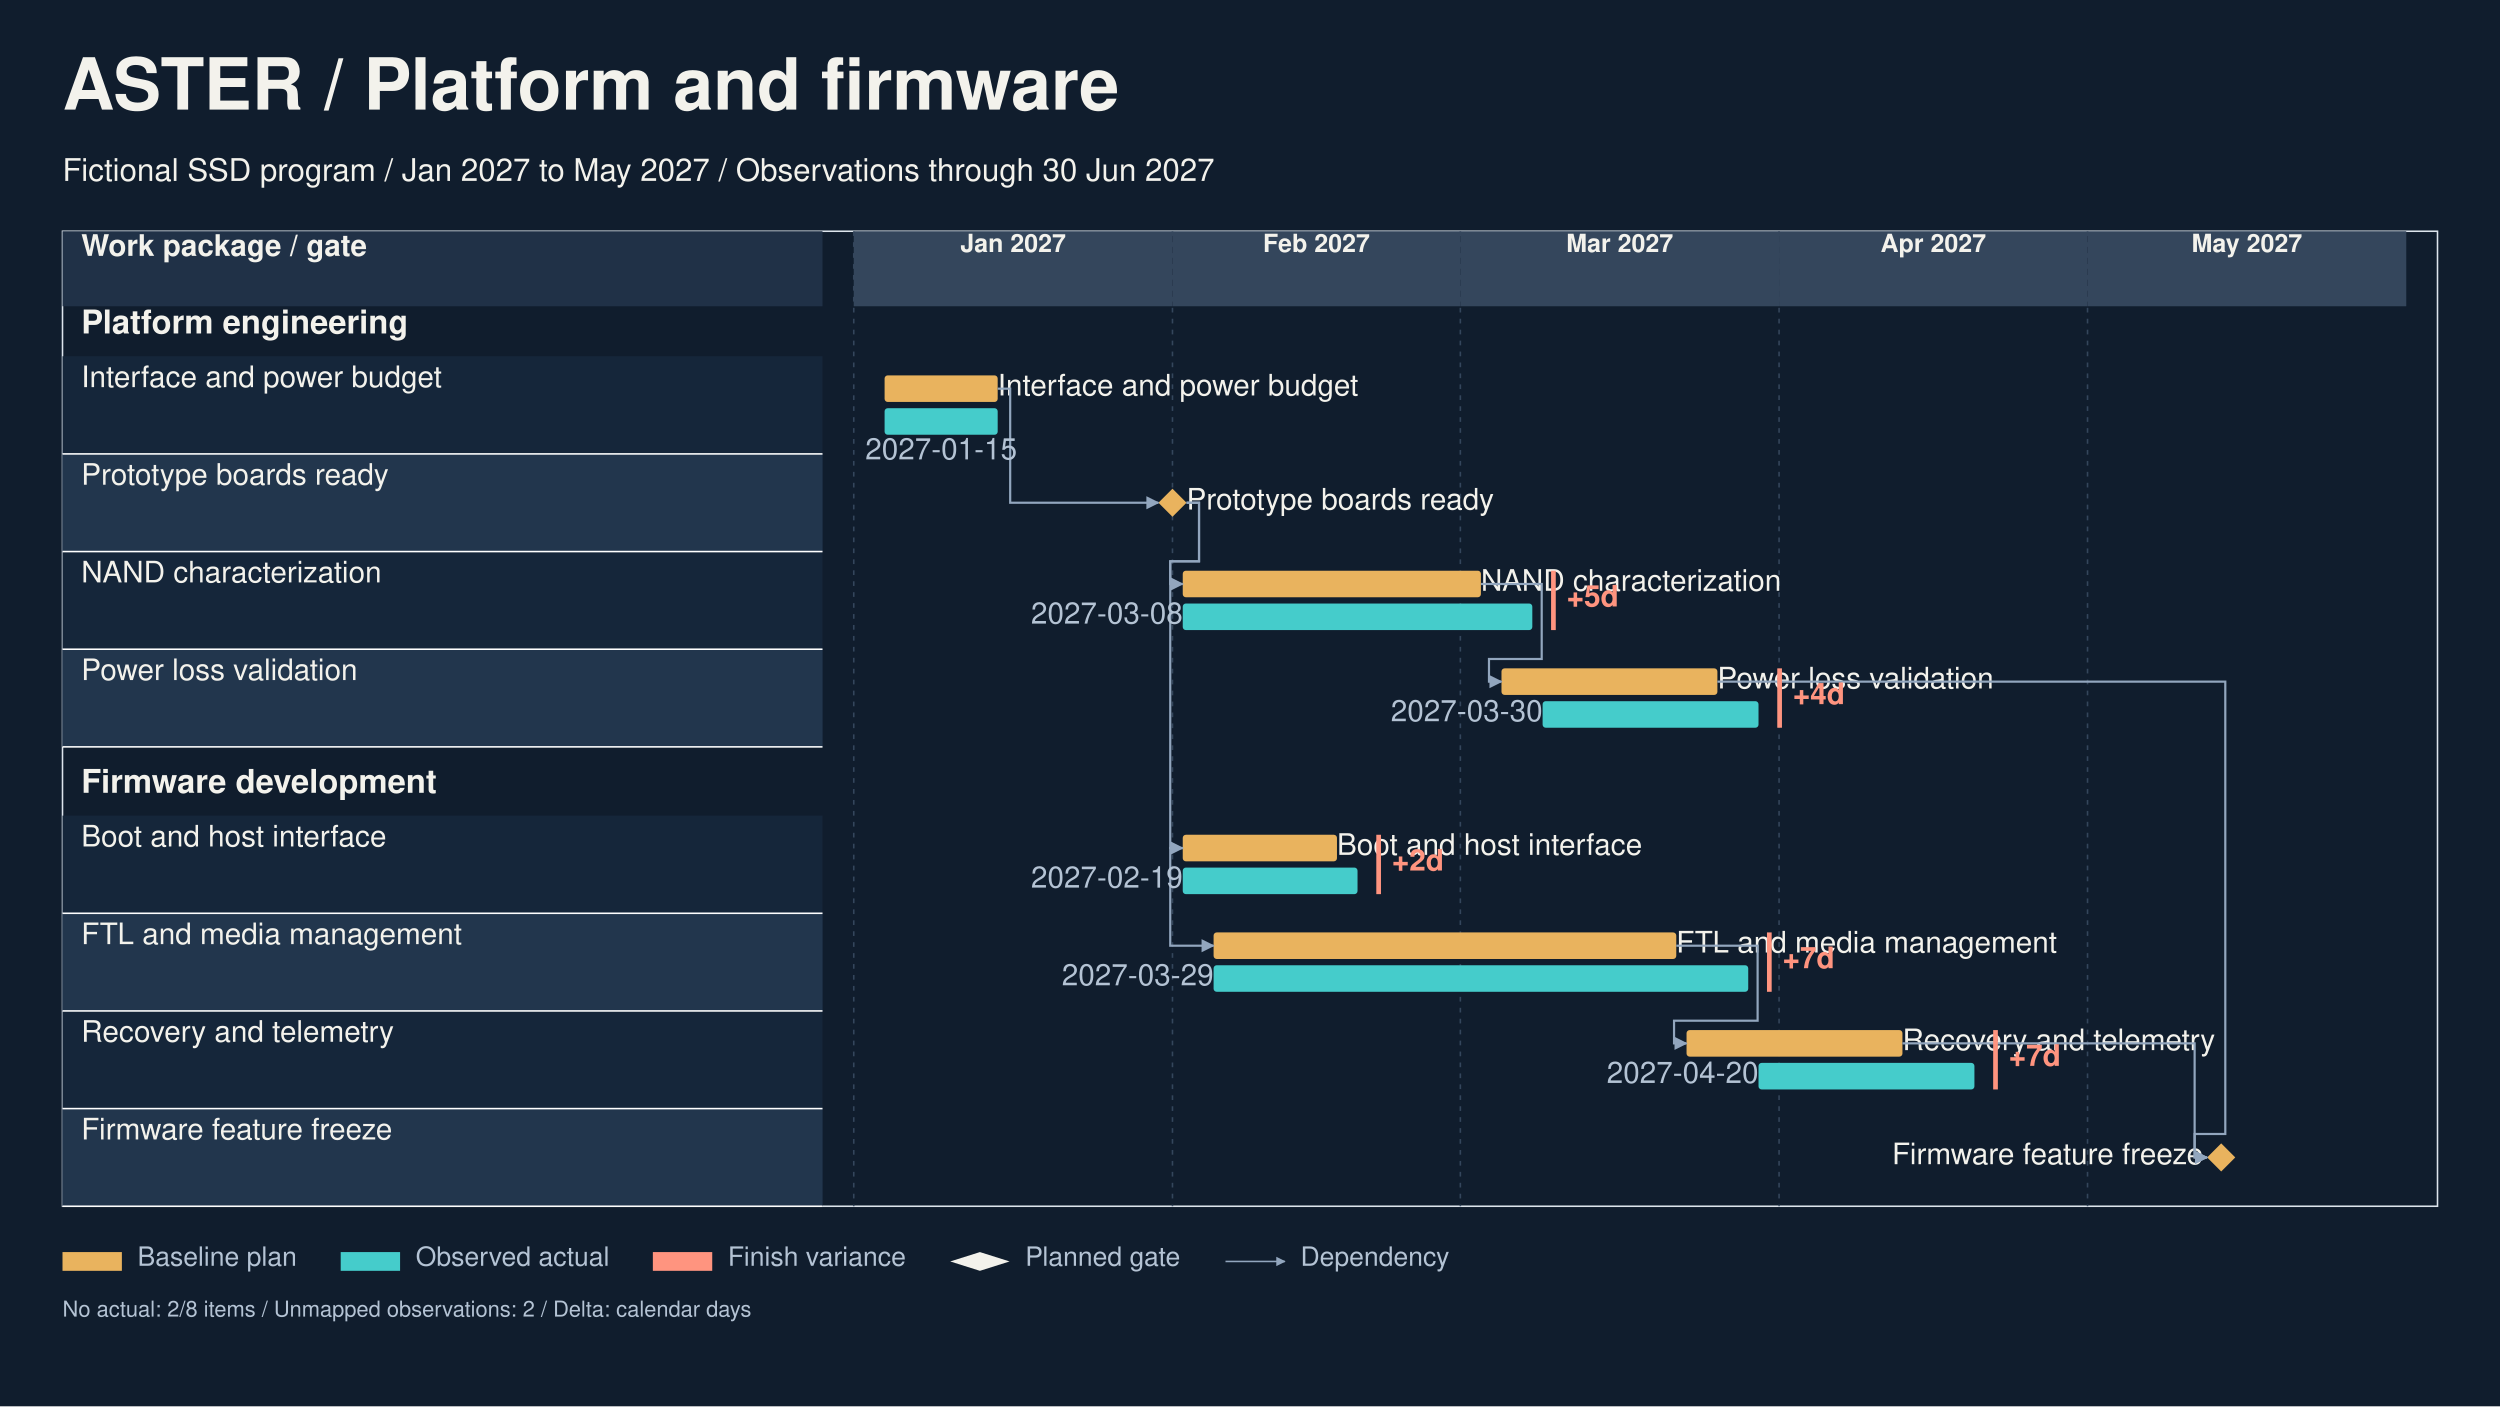
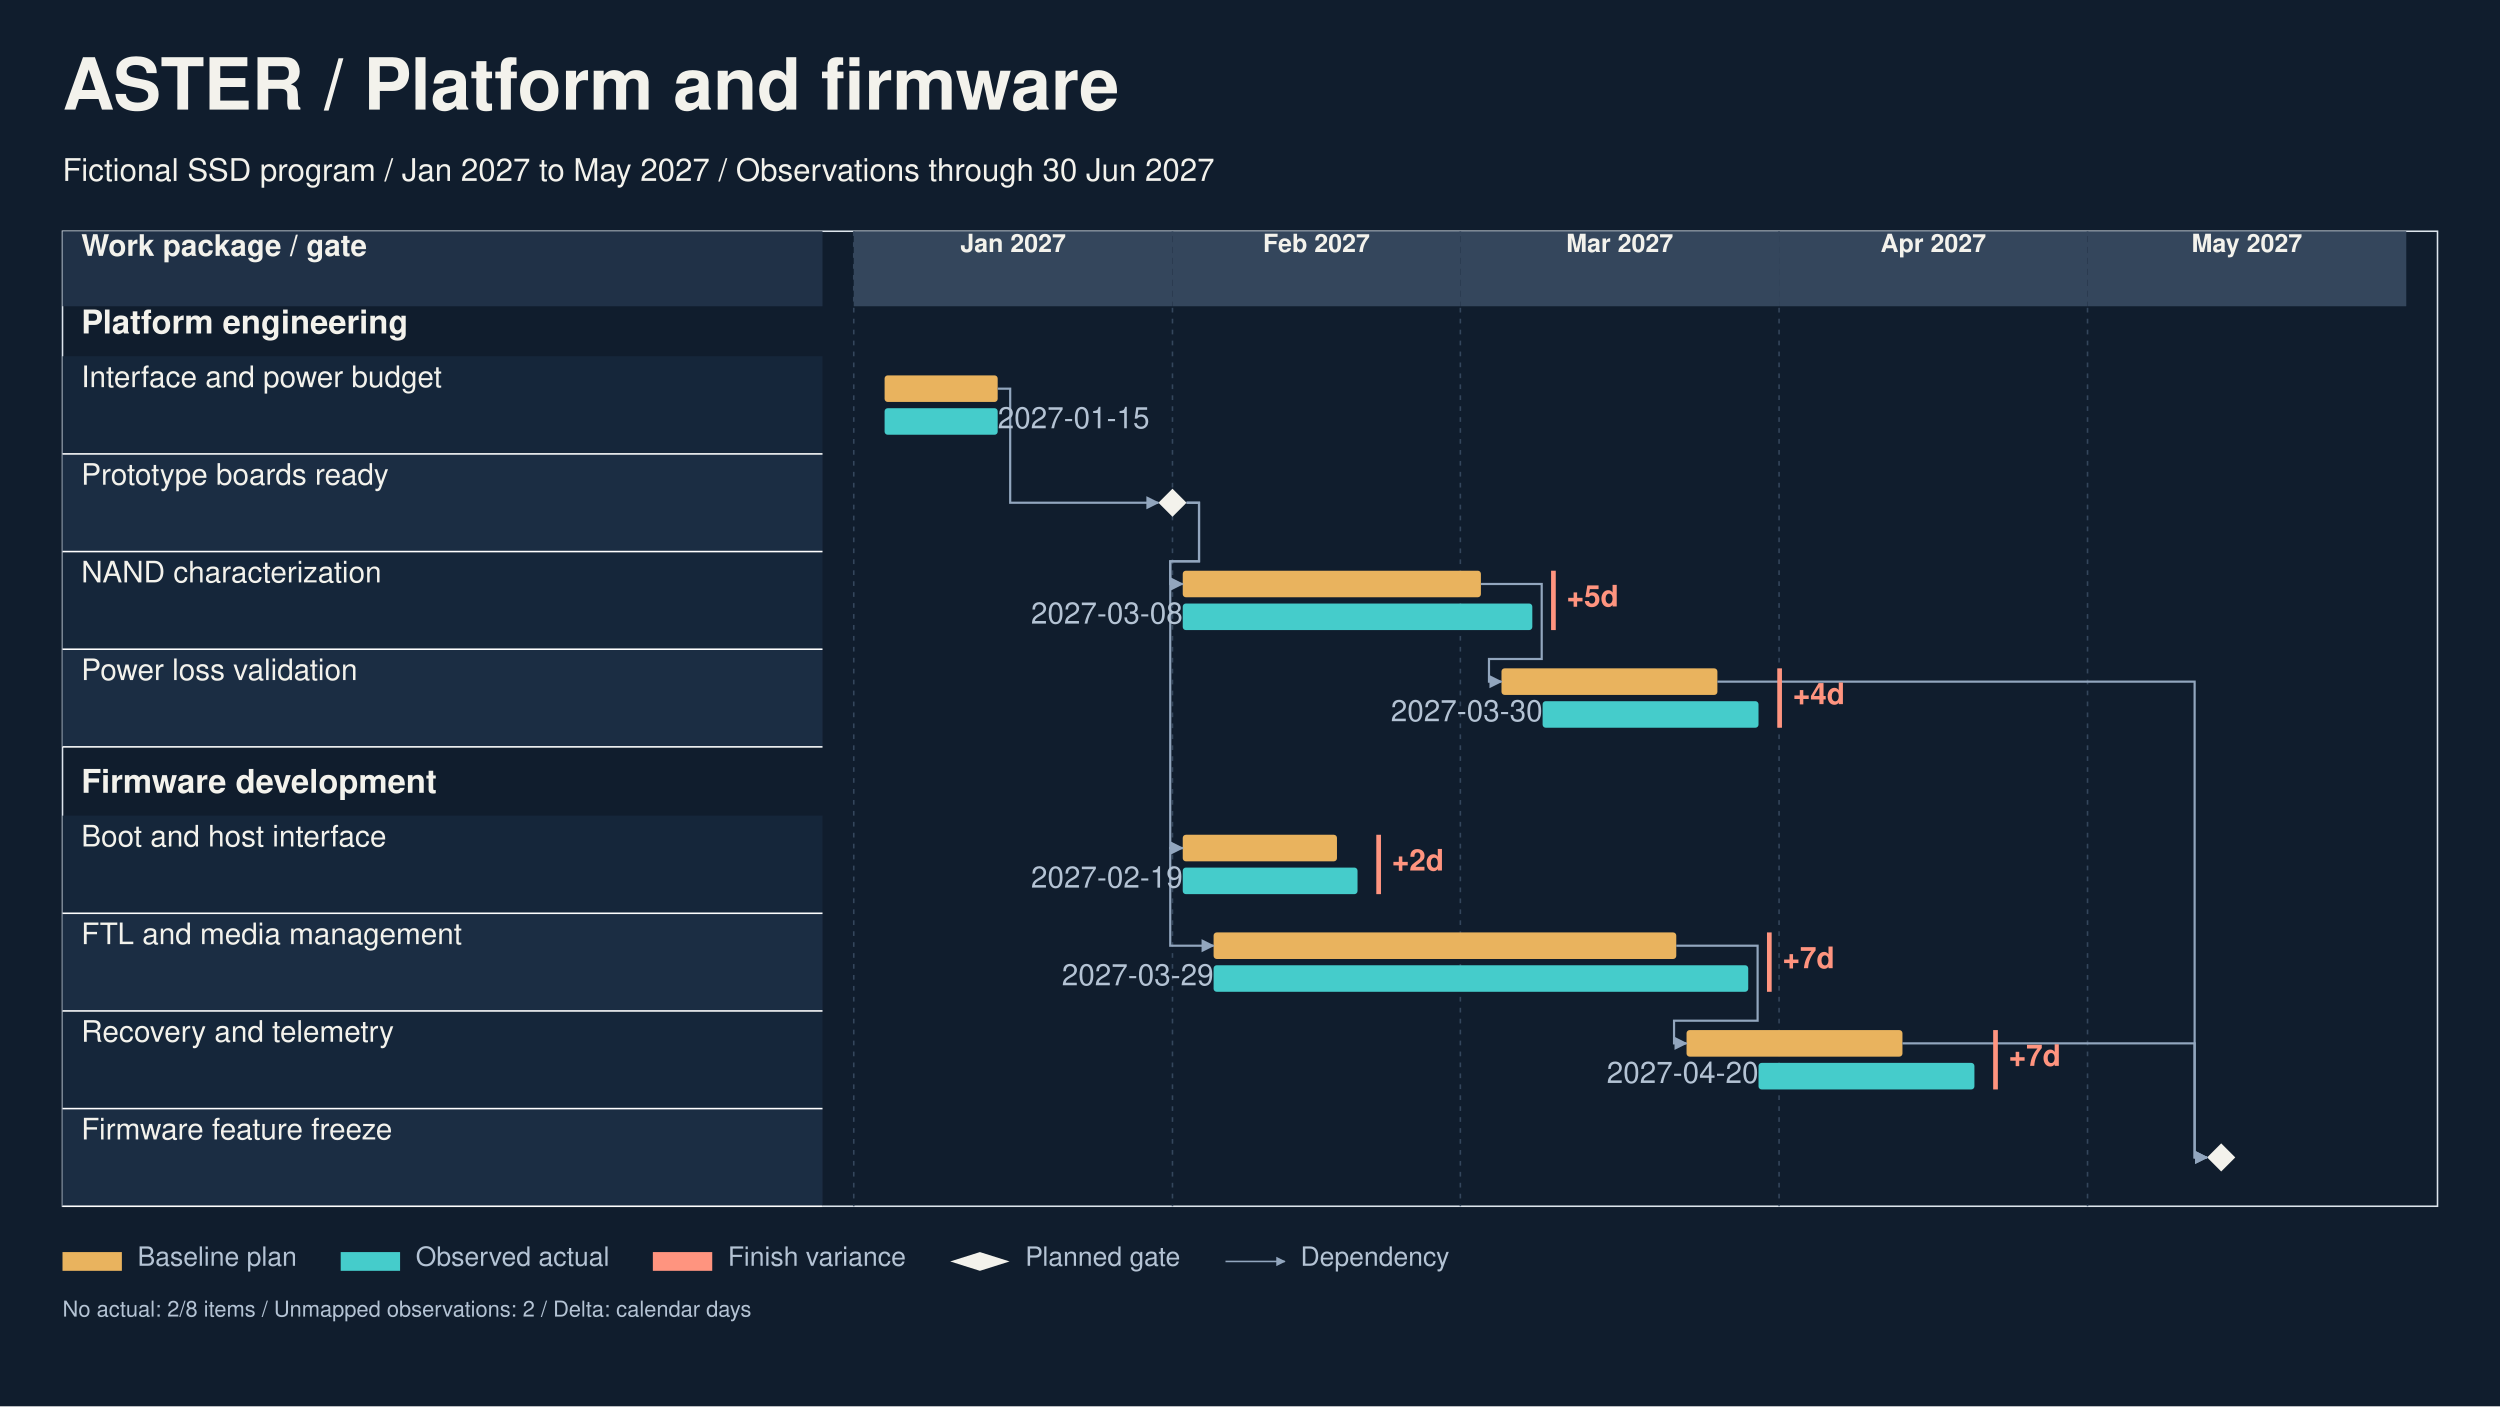
<svg xmlns="http://www.w3.org/2000/svg" width="1600" height="900" viewBox="0 0 1600 900" role="img" aria-labelledby="title desc">
  <defs>
    <marker id="dependency-arrow" markerWidth="6" markerHeight="6" refX="5.5" refY="3.0" orient="auto">
      <path d="M0 0L6 3.0L0 6Z" fill="#92A6BE" />
    </marker>
  </defs>
  <rect width="1600" height="900" fill="#101D2D" />
  <rect data-scene-id="table-timeline:table-frame:table::primitive" data-purpose="table-frame" data-source-ref="table" x="40" y="148" width="1520" height="624" fill="none" stroke="#DDE4EC" stroke-width="1" />
  <rect data-scene-id="table-timeline:table-header-band:table-header::primitive" data-purpose="table-header" data-source-ref="table-header" x="40" y="148" width="486.4" height="48" fill="#203147" stroke="none" />
  <rect data-scene-id="table-timeline:group-surface:platform::primitive" data-purpose="group-surface" data-source-ref="platform" x="40" y="228" width="486.4" height="250" fill="#15263A" stroke="none" opacity="1" />
  <rect data-scene-id="table-timeline:group-surface:firmware::primitive" data-purpose="group-surface" data-source-ref="firmware" x="40" y="522" width="486.4" height="250" fill="#15263A" stroke="none" opacity="1" />
-   <rect data-scene-id="table-timeline:row-shade:board::primitive" data-purpose="row-shade" data-source-ref="board" x="40" y="290.5" width="486.4" height="62.5" fill="#22364D" stroke="none" />
-   <rect data-scene-id="table-timeline:row-shade:power::primitive" data-purpose="row-shade" data-source-ref="power" x="40" y="415.5" width="486.4" height="62.5" fill="#22364D" stroke="none" />
-   <rect data-scene-id="table-timeline:row-shade:ftl::primitive" data-purpose="row-shade" data-source-ref="ftl" x="40" y="584.5" width="486.4" height="62.5" fill="#22364D" stroke="none" />
-   <rect data-scene-id="table-timeline:row-shade:fw-freeze::primitive" data-purpose="row-shade" data-source-ref="fw-freeze" x="40" y="709.5" width="486.4" height="62.5" fill="#22364D" stroke="none" />
+   <rect data-scene-id="table-timeline:row-shade:board::primitive" data-purpose="row-shade" data-source-ref="board" x="40" y="290.5" width="486.4" height="62.5" fill="#22364D" stroke="none" opacity="0.45" />
+   <rect data-scene-id="table-timeline:row-shade:power::primitive" data-purpose="row-shade" data-source-ref="power" x="40" y="415.5" width="486.4" height="62.5" fill="#22364D" stroke="none" opacity="0.45" />
+   <rect data-scene-id="table-timeline:row-shade:ftl::primitive" data-purpose="row-shade" data-source-ref="ftl" x="40" y="584.5" width="486.4" height="62.5" fill="#22364D" stroke="none" opacity="0.45" />
+   <rect data-scene-id="table-timeline:row-shade:fw-freeze::primitive" data-purpose="row-shade" data-source-ref="fw-freeze" x="40" y="709.5" width="486.4" height="62.5" fill="#22364D" stroke="none" opacity="0.45" />
  <path data-scene-id="table-timeline:table-row-rule:requirements::primitive" data-purpose="table-row" data-source-ref="requirements" d="M40 290.5L526.4 290.5" stroke="#FFFFFF" stroke-width="1" fill="none" />
  <path data-scene-id="table-timeline:table-row-rule:board::primitive" data-purpose="table-row" data-source-ref="board" d="M40 353L526.4 353" stroke="#FFFFFF" stroke-width="1" fill="none" />
  <path data-scene-id="table-timeline:table-row-rule:nand::primitive" data-purpose="table-row" data-source-ref="nand" d="M40 415.5L526.4 415.5" stroke="#FFFFFF" stroke-width="1" fill="none" />
  <path data-scene-id="table-timeline:table-row-rule:power::primitive" data-purpose="table-row" data-source-ref="power" d="M40 478L526.4 478" stroke="#FFFFFF" stroke-width="1" fill="none" />
  <path data-scene-id="table-timeline:table-row-rule:boot::primitive" data-purpose="table-row" data-source-ref="boot" d="M40 584.5L526.4 584.5" stroke="#FFFFFF" stroke-width="1" fill="none" />
  <path data-scene-id="table-timeline:table-row-rule:ftl::primitive" data-purpose="table-row" data-source-ref="ftl" d="M40 647L526.4 647" stroke="#FFFFFF" stroke-width="1" fill="none" />
  <path data-scene-id="table-timeline:table-row-rule:recovery::primitive" data-purpose="table-row" data-source-ref="recovery" d="M40 709.5L526.4 709.5" stroke="#FFFFFF" stroke-width="1" fill="none" />
  <path data-scene-id="table-timeline:table-row-rule:fw-freeze::primitive" data-purpose="table-row" data-source-ref="fw-freeze" d="M40 772L526.4 772" stroke="#FFFFFF" stroke-width="1" fill="none" />
  <rect data-scene-id="table-timeline:axis-band:axis:month:0:axis:primitive" data-purpose="axis-band" data-source-ref="axis:month:0" x="546.4" y="148" width="203.98" height="48" fill="#34465C" stroke="none" />
  <rect data-scene-id="table-timeline:axis-band:axis:month:1:axis:primitive" data-purpose="axis-band" data-source-ref="axis:month:1" x="750.38" y="148" width="184.24" height="48" fill="#34465C" stroke="none" />
  <rect data-scene-id="table-timeline:axis-band:axis:month:2:axis:primitive" data-purpose="axis-band" data-source-ref="axis:month:2" x="934.63" y="148" width="203.98" height="48" fill="#34465C" stroke="none" />
  <rect data-scene-id="table-timeline:axis-band:axis:month:3:axis:primitive" data-purpose="axis-band" data-source-ref="axis:month:3" x="1138.61" y="148" width="197.4" height="48" fill="#34465C" stroke="none" />
  <rect data-scene-id="table-timeline:axis-band:axis:month:4:axis:primitive" data-purpose="axis-band" data-source-ref="axis:month:4" x="1336.02" y="148" width="203.98" height="48" fill="#34465C" stroke="none" />
  <path data-scene-id="table-timeline:tick:tick:month:0:axis:primitive" data-purpose="axis-major" data-source-ref="tick:month:0" d="M546.4 148L546.4 772" stroke="#34465C" stroke-width="1" stroke-dasharray="3 4" fill="none" />
  <path data-scene-id="table-timeline:tick:tick:month:1:axis:primitive" data-purpose="axis-major" data-source-ref="tick:month:1" d="M750.38 148L750.38 772" stroke="#34465C" stroke-width="1" stroke-dasharray="3 4" fill="none" />
  <path data-scene-id="table-timeline:tick:tick:month:2:axis:primitive" data-purpose="axis-major" data-source-ref="tick:month:2" d="M934.63 148L934.63 772" stroke="#34465C" stroke-width="1" stroke-dasharray="3 4" fill="none" />
  <path data-scene-id="table-timeline:tick:tick:month:3:axis:primitive" data-purpose="axis-major" data-source-ref="tick:month:3" d="M1138.61 148L1138.61 772" stroke="#34465C" stroke-width="1" stroke-dasharray="3 4" fill="none" />
  <path data-scene-id="table-timeline:tick:tick:month:4:axis:primitive" data-purpose="axis-major" data-source-ref="tick:month:4" d="M1336.02 148L1336.02 772" stroke="#34465C" stroke-width="1" stroke-dasharray="3 4" fill="none" />
  <rect data-scene-id="table-timeline:comparison-mark:requirements:planned:primitive" data-purpose="planned" data-source-ref="requirements" data-lane-group-id="platform" data-stack="0" data-lane-offset="12.25" x="566.14" y="240.25" width="72.38" height="17" fill="#E9B35E" stroke="none" opacity="1" rx="2" ry="2" />
  <rect data-scene-id="table-timeline:comparison-mark:requirements:actual:primitive" data-purpose="actual" data-source-ref="requirements" data-lane-group-id="platform" data-stack="0" data-lane-offset="33.25" x="566.14" y="261.25" width="72.38" height="17" fill="#45CCCB" stroke="none" opacity="1" rx="2" ry="2" />
-   <path data-scene-id="table-timeline:comparison-mark:board:planned:primitive" data-purpose="planned" data-source-ref="board" data-lane-group-id="platform" data-stack="0" data-lane-offset="84.75" d="M750.38 312.75L759.38 321.75L750.38 330.75L741.38 321.75Z" fill="#E9B35E" opacity="1" />
+   <path data-scene-id="table-timeline:comparison-mark:board:planned:primitive" data-purpose="milestone" data-source-ref="board" data-lane-group-id="platform" data-stack="0" data-lane-offset="84.75" d="M750.38 312.75L759.38 321.75L750.38 330.75L741.38 321.75Z" fill="#F3F2EC" opacity="1" />
  <rect data-scene-id="table-timeline:comparison-mark:nand:planned:primitive" data-purpose="planned" data-source-ref="nand" data-lane-group-id="platform" data-stack="0" data-lane-offset="137.25" x="756.96" y="365.25" width="190.82" height="17" fill="#E9B35E" stroke="none" opacity="1" rx="2" ry="2" />
  <rect data-scene-id="table-timeline:comparison-mark:nand:actual:primitive" data-purpose="actual" data-source-ref="nand" data-lane-group-id="platform" data-stack="0" data-lane-offset="158.25" x="756.96" y="386.25" width="223.72" height="17" fill="#45CCCB" stroke="none" opacity="1" rx="2" ry="2" />
  <rect data-scene-id="table-timeline:comparison-mark:power:planned:primitive" data-purpose="planned" data-source-ref="power" data-lane-group-id="platform" data-stack="0" data-lane-offset="199.75" x="960.95" y="427.75" width="138.18" height="17" fill="#E9B35E" stroke="none" opacity="1" rx="2" ry="2" />
  <rect data-scene-id="table-timeline:comparison-mark:power:actual:primitive" data-purpose="actual" data-source-ref="power" data-lane-group-id="platform" data-stack="0" data-lane-offset="220.75" x="987.27" y="448.75" width="138.18" height="17" fill="#45CCCB" stroke="none" opacity="1" rx="2" ry="2" />
  <rect data-scene-id="table-timeline:comparison-mark:boot:planned:primitive" data-purpose="planned" data-source-ref="boot" data-lane-group-id="firmware" data-stack="0" data-lane-offset="12.25" x="756.96" y="534.25" width="98.7" height="17" fill="#E9B35E" stroke="none" opacity="1" rx="2" ry="2" />
  <rect data-scene-id="table-timeline:comparison-mark:boot:actual:primitive" data-purpose="actual" data-source-ref="boot" data-lane-group-id="firmware" data-stack="0" data-lane-offset="33.25" x="756.96" y="555.25" width="111.86" height="17" fill="#45CCCB" stroke="none" opacity="1" rx="2" ry="2" />
  <rect data-scene-id="table-timeline:comparison-mark:ftl:planned:primitive" data-purpose="planned" data-source-ref="ftl" data-lane-group-id="firmware" data-stack="1" data-lane-offset="74.75" x="776.7" y="596.75" width="296.11" height="17" fill="#E9B35E" stroke="none" opacity="1" rx="2" ry="2" />
  <rect data-scene-id="table-timeline:comparison-mark:ftl:actual:primitive" data-purpose="actual" data-source-ref="ftl" data-lane-group-id="firmware" data-stack="1" data-lane-offset="95.75" x="776.7" y="617.75" width="342.17" height="17" fill="#45CCCB" stroke="none" opacity="1" rx="2" ry="2" />
  <rect data-scene-id="table-timeline:comparison-mark:recovery:planned:primitive" data-purpose="planned" data-source-ref="recovery" data-lane-group-id="firmware" data-stack="0" data-lane-offset="137.25" x="1079.39" y="659.25" width="138.18" height="17" fill="#E9B35E" stroke="none" opacity="1" rx="2" ry="2" />
  <rect data-scene-id="table-timeline:comparison-mark:recovery:actual:primitive" data-purpose="actual" data-source-ref="recovery" data-lane-group-id="firmware" data-stack="0" data-lane-offset="158.25" x="1125.45" y="680.25" width="138.18" height="17" fill="#45CCCB" stroke="none" opacity="1" rx="2" ry="2" />
-   <path data-scene-id="table-timeline:comparison-mark:fw-freeze:planned:primitive" data-purpose="planned" data-source-ref="fw-freeze" data-lane-group-id="firmware" data-stack="0" data-lane-offset="209.75" d="M1421.56 731.75L1430.56 740.75L1421.56 749.75L1412.56 740.75Z" fill="#E9B35E" opacity="1" />
+   <path data-scene-id="table-timeline:comparison-mark:fw-freeze:planned:primitive" data-purpose="milestone" data-source-ref="fw-freeze" data-lane-group-id="firmware" data-stack="0" data-lane-offset="209.75" d="M1421.56 731.75L1430.56 740.75L1421.56 749.75L1412.56 740.75Z" fill="#F3F2EC" opacity="1" />
  <text data-scene-id="table-timeline:table-column-label:Work package / gate::primitive" data-purpose="table-header" data-source-ref="Work package / gate" x="52" y="163.75" font-family="Nimbus Sans, Arial, sans-serif" font-size="19" font-weight="700" letter-spacing="0" fill="#F3F2EC" text-anchor="start">Work package / gate</text>
  <text data-scene-id="table-timeline:group-header:platform::primitive" data-purpose="group-header" data-source-ref="platform" x="52" y="213.41" font-family="Nimbus Sans, Arial, sans-serif" font-size="21" font-weight="700" letter-spacing="0" fill="#F3F2EC" text-anchor="start">Platform engineering</text>
  <text data-scene-id="table-timeline:group-header:firmware::primitive" data-purpose="group-header" data-source-ref="firmware" x="52" y="507.41" font-family="Nimbus Sans, Arial, sans-serif" font-size="21" font-weight="700" letter-spacing="0" fill="#F3F2EC" text-anchor="start">Firmware development</text>
  <text data-scene-id="table-timeline:table-cell:requirements:Work package / gate::primitive" data-purpose="table-cell" data-source-ref="requirements:Work package / gate" x="52" y="247.75" font-family="Nimbus Sans, Arial, sans-serif" font-size="19" font-weight="400" letter-spacing="0" fill="#F3F2EC" text-anchor="start">Interface and power budget</text>
  <text data-scene-id="table-timeline:table-cell:board:Work package / gate::primitive" data-purpose="table-cell" data-source-ref="board:Work package / gate" x="52" y="310.25" font-family="Nimbus Sans, Arial, sans-serif" font-size="19" font-weight="400" letter-spacing="0" fill="#F3F2EC" text-anchor="start">Prototype boards ready</text>
  <text data-scene-id="table-timeline:table-cell:nand:Work package / gate::primitive" data-purpose="table-cell" data-source-ref="nand:Work package / gate" x="52" y="372.75" font-family="Nimbus Sans, Arial, sans-serif" font-size="19" font-weight="400" letter-spacing="0" fill="#F3F2EC" text-anchor="start">NAND characterization</text>
  <text data-scene-id="table-timeline:table-cell:power:Work package / gate::primitive" data-purpose="table-cell" data-source-ref="power:Work package / gate" x="52" y="435.25" font-family="Nimbus Sans, Arial, sans-serif" font-size="19" font-weight="400" letter-spacing="0" fill="#F3F2EC" text-anchor="start">Power loss validation</text>
  <text data-scene-id="table-timeline:table-cell:boot:Work package / gate::primitive" data-purpose="table-cell" data-source-ref="boot:Work package / gate" x="52" y="541.75" font-family="Nimbus Sans, Arial, sans-serif" font-size="19" font-weight="400" letter-spacing="0" fill="#F3F2EC" text-anchor="start">Boot and host interface</text>
  <text data-scene-id="table-timeline:table-cell:ftl:Work package / gate::primitive" data-purpose="table-cell" data-source-ref="ftl:Work package / gate" x="52" y="604.25" font-family="Nimbus Sans, Arial, sans-serif" font-size="19" font-weight="400" letter-spacing="0" fill="#F3F2EC" text-anchor="start">FTL and media management</text>
  <text data-scene-id="table-timeline:table-cell:recovery:Work package / gate::primitive" data-purpose="table-cell" data-source-ref="recovery:Work package / gate" x="52" y="666.75" font-family="Nimbus Sans, Arial, sans-serif" font-size="19" font-weight="400" letter-spacing="0" fill="#F3F2EC" text-anchor="start">Recovery and telemetry</text>
  <text data-scene-id="table-timeline:table-cell:fw-freeze:Work package / gate::primitive" data-purpose="table-cell" data-source-ref="fw-freeze:Work package / gate" x="52" y="729.25" font-family="Nimbus Sans, Arial, sans-serif" font-size="19" font-weight="400" letter-spacing="0" fill="#F3F2EC" text-anchor="start">Firmware feature freeze</text>
  <text data-scene-id="table-timeline:axis-label:axis:month:0:axis:primitive" data-purpose="axis-band" data-source-ref="axis:month:0" x="648.39" y="161.26" font-family="Nimbus Sans, Arial, sans-serif" font-size="16" font-weight="700" letter-spacing="0" fill="#F3F2EC" text-anchor="middle">Jan 2027</text>
  <text data-scene-id="table-timeline:axis-label:axis:month:1:axis:primitive" data-purpose="axis-band" data-source-ref="axis:month:1" x="842.51" y="161.26" font-family="Nimbus Sans, Arial, sans-serif" font-size="16" font-weight="700" letter-spacing="0" fill="#F3F2EC" text-anchor="middle">Feb 2027</text>
  <text data-scene-id="table-timeline:axis-label:axis:month:2:axis:primitive" data-purpose="axis-band" data-source-ref="axis:month:2" x="1036.62" y="161.26" font-family="Nimbus Sans, Arial, sans-serif" font-size="16" font-weight="700" letter-spacing="0" fill="#F3F2EC" text-anchor="middle">Mar 2027</text>
  <text data-scene-id="table-timeline:axis-label:axis:month:3:axis:primitive" data-purpose="axis-band" data-source-ref="axis:month:3" x="1237.31" y="161.26" font-family="Nimbus Sans, Arial, sans-serif" font-size="16" font-weight="700" letter-spacing="0" fill="#F3F2EC" text-anchor="middle">Apr 2027</text>
  <text data-scene-id="table-timeline:axis-label:axis:month:4:axis:primitive" data-purpose="axis-band" data-source-ref="axis:month:4" x="1438.01" y="161.26" font-family="Nimbus Sans, Arial, sans-serif" font-size="16" font-weight="700" letter-spacing="0" fill="#F3F2EC" text-anchor="middle">May 2027</text>
-   <text data-scene-id="table-timeline:item-label:requirements:planned:primitive" data-purpose="item-label" data-source-ref="requirements" x="638.52" y="253.1" font-family="Nimbus Sans, Arial, sans-serif" font-size="19" font-weight="400" letter-spacing="0" fill="#F3F2EC" text-anchor="start">Interface and power budget</text>
-   <text data-scene-id="table-timeline:item-label:board:planned:primitive" data-purpose="item-label" data-source-ref="board" x="759.38" y="326.1" font-family="Nimbus Sans, Arial, sans-serif" font-size="19" font-weight="400" letter-spacing="0" fill="#F3F2EC" text-anchor="start">Prototype boards ready</text>
-   <text data-scene-id="table-timeline:item-label:nand:planned:primitive" data-purpose="item-label" data-source-ref="nand" x="947.79" y="378.1" font-family="Nimbus Sans, Arial, sans-serif" font-size="19" font-weight="400" letter-spacing="0" fill="#F3F2EC" text-anchor="start">NAND characterization</text>
-   <text data-scene-id="table-timeline:item-label:power:planned:primitive" data-purpose="item-label" data-source-ref="power" x="1099.13" y="440.6" font-family="Nimbus Sans, Arial, sans-serif" font-size="19" font-weight="400" letter-spacing="0" fill="#F3F2EC" text-anchor="start">Power loss validation</text>
-   <text data-scene-id="table-timeline:item-label:boot:planned:primitive" data-purpose="item-label" data-source-ref="boot" x="855.67" y="547.1" font-family="Nimbus Sans, Arial, sans-serif" font-size="19" font-weight="400" letter-spacing="0" fill="#F3F2EC" text-anchor="start">Boot and host interface</text>
-   <text data-scene-id="table-timeline:item-label:ftl:planned:primitive" data-purpose="item-label" data-source-ref="ftl" x="1072.81" y="609.6" font-family="Nimbus Sans, Arial, sans-serif" font-size="19" font-weight="400" letter-spacing="0" fill="#F3F2EC" text-anchor="start">FTL and media management</text>
-   <text data-scene-id="table-timeline:item-label:recovery:planned:primitive" data-purpose="item-label" data-source-ref="recovery" x="1217.57" y="672.1" font-family="Nimbus Sans, Arial, sans-serif" font-size="19" font-weight="400" letter-spacing="0" fill="#F3F2EC" text-anchor="start">Recovery and telemetry</text>
-   <text data-scene-id="table-timeline:item-label:fw-freeze:planned:primitive" data-purpose="item-label" data-source-ref="fw-freeze" x="1210.89" y="745.1" font-family="Nimbus Sans, Arial, sans-serif" font-size="19" font-weight="400" letter-spacing="0" fill="#F3F2EC" text-anchor="start">Firmware feature freeze</text>
  <text data-scene-id="table-timeline:title-text:project::primitive" data-purpose="heading" data-source-ref="project" x="40" y="70.13" font-family="Nimbus Sans, Arial, sans-serif" font-size="46" font-weight="700" letter-spacing="0" fill="#F3F2EC" text-anchor="start">ASTER / Platform and firmware</text>
  <text data-scene-id="table-timeline:subtitle-text:view:window::primitive" data-purpose="subtitle" data-source-ref="view:window" x="40" y="115.78" font-family="Nimbus Sans, Arial, sans-serif" font-size="20" font-weight="400" letter-spacing="0" fill="#F3F2EC" text-anchor="start">Fictional SSD program / Jan 2027 to May 2027 / Observations through 30 Jun 2027</text>
  <path data-scene-id="table-timeline:dependency-connector:req-board:dependency:primitive" data-purpose="routed-connector" data-source-ref="req-board" d="M638.52 248.75L646.52 248.75L646.52 321.75L733.38 321.75L741.38 321.75" stroke="#92A6BE" stroke-width="1.4" fill="none" marker-end="url(#dependency-arrow)" data-from-port-id="table-timeline:comparison-mark:requirements:planned:end" data-from-endpoint="end" data-to-port-id="table-timeline:comparison-mark:board:planned:at" data-to-endpoint="at" />
  <path data-scene-id="table-timeline:dependency-connector:board-nand:dependency:primitive" data-purpose="routed-connector" data-source-ref="board-nand" d="M759.38 321.75L767.38 321.75L767.38 359.25L748.96 359.25L748.96 373.75L756.96 373.75" stroke="#92A6BE" stroke-width="1.4" fill="none" marker-end="url(#dependency-arrow)" data-from-port-id="table-timeline:comparison-mark:board:planned:at" data-from-endpoint="at" data-to-port-id="table-timeline:comparison-mark:nand:planned:start" data-to-endpoint="start" />
  <path data-scene-id="table-timeline:dependency-connector:nand-power:dependency:primitive" data-purpose="routed-connector" data-source-ref="nand-power" d="M947.79 373.75L955.79 373.75L986.69 373.75L986.69 421.75L952.95 421.75L952.95 436.25L960.95 436.25" stroke="#92A6BE" stroke-width="1.4" fill="none" marker-end="url(#dependency-arrow)" data-from-port-id="table-timeline:comparison-mark:nand:planned:end" data-from-endpoint="end" data-to-port-id="table-timeline:comparison-mark:power:planned:start" data-to-endpoint="start" />
  <path data-scene-id="table-timeline:dependency-connector:board-boot:dependency:primitive" data-purpose="routed-connector" data-source-ref="board-boot" d="M759.38 321.75L767.38 321.75L767.38 359.25L748.96 359.25L748.96 542.75L756.96 542.75" stroke="#92A6BE" stroke-width="1.4" fill="none" marker-end="url(#dependency-arrow)" data-from-port-id="table-timeline:comparison-mark:board:planned:at" data-from-endpoint="at" data-to-port-id="table-timeline:comparison-mark:boot:planned:start" data-to-endpoint="start" />
  <path data-scene-id="table-timeline:dependency-connector:boot-ftl:dependency:primitive" data-purpose="routed-connector" data-source-ref="boot-ftl" d="M756.96 542.75L748.96 542.75L748.96 605.25L768.7 605.25L776.7 605.25" stroke="#92A6BE" stroke-width="1.4" fill="none" marker-end="url(#dependency-arrow)" data-from-port-id="table-timeline:comparison-mark:boot:planned:start" data-from-endpoint="start" data-to-port-id="table-timeline:comparison-mark:ftl:planned:start" data-to-endpoint="start" />
  <path data-scene-id="table-timeline:dependency-connector:ftl-recovery:dependency:primitive" data-purpose="routed-connector" data-source-ref="ftl-recovery" d="M1072.81 605.25L1080.81 605.25L1124.87 605.25L1124.87 653.25L1071.39 653.25L1071.39 667.75L1079.39 667.75" stroke="#92A6BE" stroke-width="1.4" fill="none" marker-end="url(#dependency-arrow)" data-from-port-id="table-timeline:comparison-mark:ftl:planned:end" data-from-endpoint="end" data-to-port-id="table-timeline:comparison-mark:recovery:planned:start" data-to-endpoint="start" />
  <path data-scene-id="table-timeline:dependency-connector:recovery-freeze:dependency:primitive" data-purpose="routed-connector" data-source-ref="recovery-freeze" d="M1217.57 667.75L1225.57 667.75L1404.56 667.75L1404.56 740.75L1412.56 740.75" stroke="#92A6BE" stroke-width="1.4" fill="none" marker-end="url(#dependency-arrow)" data-from-port-id="table-timeline:comparison-mark:recovery:planned:end" data-from-endpoint="end" data-to-port-id="table-timeline:comparison-mark:fw-freeze:planned:at" data-to-endpoint="at" />
-   <path data-scene-id="table-timeline:dependency-connector:power-freeze:dependency:primitive" data-purpose="routed-connector" data-source-ref="power-freeze" d="M1099.13 436.25L1107.13 436.25L1424.19 436.25L1424.19 725.75L1404.56 725.75L1404.56 740.75L1412.56 740.75" stroke="#92A6BE" stroke-width="1.4" fill="none" marker-end="url(#dependency-arrow)" data-from-port-id="table-timeline:comparison-mark:power:planned:end" data-from-endpoint="end" data-to-port-id="table-timeline:comparison-mark:fw-freeze:planned:at" data-to-endpoint="at" />
+   <path data-scene-id="table-timeline:dependency-connector:power-freeze:dependency:primitive" data-purpose="routed-connector" data-source-ref="power-freeze" d="M1099.13 436.25L1107.13 436.25L1404.56 436.25L1404.56 740.75L1412.56 740.75" stroke="#92A6BE" stroke-width="1.4" fill="none" marker-end="url(#dependency-arrow)" data-from-port-id="table-timeline:comparison-mark:power:planned:end" data-from-endpoint="end" data-to-port-id="table-timeline:comparison-mark:fw-freeze:planned:at" data-to-endpoint="at" />
  <rect data-scene-id="table-timeline:legend-swatch:planned:planned:primitive" data-purpose="legend-swatch" data-source-ref="planned" x="40" y="801.33" width="38" height="12" fill="#E9B35E" stroke="none" />
  <rect data-scene-id="table-timeline:legend-swatch:actual:actual:primitive" data-purpose="legend-swatch" data-source-ref="actual" x="218.05" y="801.33" width="38" height="12" fill="#45CCCB" stroke="none" />
  <rect data-scene-id="table-timeline:legend-swatch:variance:variance:primitive" data-purpose="legend-swatch" data-source-ref="variance" x="417.83" y="801.33" width="38" height="12" fill="#FF947F" stroke="none" />
  <path data-scene-id="table-timeline:legend-swatch:milestone:milestone:primitive" data-purpose="legend-swatch" data-source-ref="milestone" d="M627.14 801.33L646.14 807.33L627.14 813.33L608.14 807.33Z" fill="#F3F2EC" />
  <path data-scene-id="table-timeline:legend-swatch:dependency:dependency:primitive" data-purpose="legend-swatch" data-source-ref="dependency" d="M784.32 807.33L822.32 807.33" stroke="#92A6BE" fill="none" marker-end="url(#dependency-arrow)" />
  <text data-scene-id="table-timeline:legend-label:planned:planned:primitive" data-purpose="legend-label" data-source-ref="planned" x="88" y="810.09" font-family="Nimbus Sans, Arial, sans-serif" font-size="17" font-weight="400" letter-spacing="0" fill="#B4C3D4" text-anchor="start">Baseline plan</text>
  <text data-scene-id="table-timeline:legend-label:actual:actual:primitive" data-purpose="legend-label" data-source-ref="actual" x="266.05" y="810.09" font-family="Nimbus Sans, Arial, sans-serif" font-size="17" font-weight="400" letter-spacing="0" fill="#B4C3D4" text-anchor="start">Observed actual</text>
  <text data-scene-id="table-timeline:legend-label:variance:variance:primitive" data-purpose="legend-label" data-source-ref="variance" x="465.83" y="810.09" font-family="Nimbus Sans, Arial, sans-serif" font-size="17" font-weight="400" letter-spacing="0" fill="#B4C3D4" text-anchor="start">Finish variance</text>
  <text data-scene-id="table-timeline:legend-label:milestone:milestone:primitive" data-purpose="legend-label" data-source-ref="milestone" x="656.14" y="810.09" font-family="Nimbus Sans, Arial, sans-serif" font-size="17" font-weight="400" letter-spacing="0" fill="#B4C3D4" text-anchor="start">Planned gate</text>
  <text data-scene-id="table-timeline:legend-label:dependency:dependency:primitive" data-purpose="legend-label" data-source-ref="dependency" x="832.32" y="810.09" font-family="Nimbus Sans, Arial, sans-serif" font-size="17" font-weight="400" letter-spacing="0" fill="#B4C3D4" text-anchor="start">Dependency</text>
  <text data-scene-id="table-timeline:coverage-text:coverage::primitive" data-purpose="data-coverage" data-source-ref="coverage" x="40" y="842.61" font-family="Nimbus Sans, Arial, sans-serif" font-size="14" font-weight="400" letter-spacing="0" fill="#B4C3D4" text-anchor="start">No actual: 2/8 items / Unmapped observations: 2 / Delta: calendar days</text>
  <rect data-scene-id="table-timeline:variance-marker:nand:finish-delta:primitive" data-purpose="variance-marker" data-source-ref="nand" data-lane-group-id="platform" data-stack="0" x="992.69" y="365.25" width="3" height="38" fill="#FF947F" stroke="none" />
  <text data-scene-id="table-timeline:variance-label:nand:finish-delta:primitive" data-purpose="variance-label" data-source-ref="nand" x="1002.69" y="388.14" font-family="Nimbus Sans, Arial, sans-serif" font-size="19" font-weight="700" letter-spacing="0" fill="#FF947F" text-anchor="start">+5d</text>
  <rect data-scene-id="table-timeline:variance-marker:power:finish-delta:primitive" data-purpose="variance-marker" data-source-ref="power" data-lane-group-id="platform" data-stack="0" x="1137.45" y="427.75" width="3" height="38" fill="#FF947F" stroke="none" />
  <text data-scene-id="table-timeline:variance-label:power:finish-delta:primitive" data-purpose="variance-label" data-source-ref="power" x="1147.45" y="450.64" font-family="Nimbus Sans, Arial, sans-serif" font-size="19" font-weight="700" letter-spacing="0" fill="#FF947F" text-anchor="start">+4d</text>
  <rect data-scene-id="table-timeline:variance-marker:boot:finish-delta:primitive" data-purpose="variance-marker" data-source-ref="boot" data-lane-group-id="firmware" data-stack="0" x="880.83" y="534.25" width="3" height="38" fill="#FF947F" stroke="none" />
  <text data-scene-id="table-timeline:variance-label:boot:finish-delta:primitive" data-purpose="variance-label" data-source-ref="boot" x="890.83" y="557.14" font-family="Nimbus Sans, Arial, sans-serif" font-size="19" font-weight="700" letter-spacing="0" fill="#FF947F" text-anchor="start">+2d</text>
  <rect data-scene-id="table-timeline:variance-marker:ftl:finish-delta:primitive" data-purpose="variance-marker" data-source-ref="ftl" data-lane-group-id="firmware" data-stack="1" x="1130.87" y="596.75" width="3" height="38" fill="#FF947F" stroke="none" />
  <text data-scene-id="table-timeline:variance-label:ftl:finish-delta:primitive" data-purpose="variance-label" data-source-ref="ftl" x="1140.87" y="619.64" font-family="Nimbus Sans, Arial, sans-serif" font-size="19" font-weight="700" letter-spacing="0" fill="#FF947F" text-anchor="start">+7d</text>
  <rect data-scene-id="table-timeline:variance-marker:recovery:finish-delta:primitive" data-purpose="variance-marker" data-source-ref="recovery" data-lane-group-id="firmware" data-stack="0" x="1275.63" y="659.25" width="3" height="38" fill="#FF947F" stroke="none" />
  <text data-scene-id="table-timeline:variance-label:recovery:finish-delta:primitive" data-purpose="variance-label" data-source-ref="recovery" x="1285.63" y="682.14" font-family="Nimbus Sans, Arial, sans-serif" font-size="19" font-weight="700" letter-spacing="0" fill="#FF947F" text-anchor="start">+7d</text>
-   <text data-scene-id="table-timeline:actual-date-label:requirements:actual:primitive" data-purpose="actual-date-label" data-source-ref="requirements" x="553.75" y="294" font-family="Nimbus Sans, Arial, sans-serif" font-size="19" font-weight="400" letter-spacing="0" fill="#B4C3D4" text-anchor="start">2027-01-15</text>
+   <text data-scene-id="table-timeline:actual-date-label:requirements:actual:primitive" data-purpose="actual-date-label" data-source-ref="requirements" x="638.52" y="274.1" font-family="Nimbus Sans, Arial, sans-serif" font-size="19" font-weight="400" letter-spacing="0" fill="#B4C3D4" text-anchor="start">2027-01-15</text>
  <text data-scene-id="table-timeline:actual-date-label:nand:actual:primitive" data-purpose="actual-date-label" data-source-ref="nand" x="659.8" y="399.1" font-family="Nimbus Sans, Arial, sans-serif" font-size="19" font-weight="400" letter-spacing="0" fill="#B4C3D4" text-anchor="start">2027-03-08</text>
  <text data-scene-id="table-timeline:actual-date-label:power:actual:primitive" data-purpose="actual-date-label" data-source-ref="power" x="890.1" y="461.6" font-family="Nimbus Sans, Arial, sans-serif" font-size="19" font-weight="400" letter-spacing="0" fill="#B4C3D4" text-anchor="start">2027-03-30</text>
  <text data-scene-id="table-timeline:actual-date-label:boot:actual:primitive" data-purpose="actual-date-label" data-source-ref="boot" x="659.8" y="568.1" font-family="Nimbus Sans, Arial, sans-serif" font-size="19" font-weight="400" letter-spacing="0" fill="#B4C3D4" text-anchor="start">2027-02-19</text>
  <text data-scene-id="table-timeline:actual-date-label:ftl:actual:primitive" data-purpose="actual-date-label" data-source-ref="ftl" x="679.54" y="630.6" font-family="Nimbus Sans, Arial, sans-serif" font-size="19" font-weight="400" letter-spacing="0" fill="#B4C3D4" text-anchor="start">2027-03-29</text>
  <text data-scene-id="table-timeline:actual-date-label:recovery:actual:primitive" data-purpose="actual-date-label" data-source-ref="recovery" x="1028.29" y="693.1" font-family="Nimbus Sans, Arial, sans-serif" font-size="19" font-weight="400" letter-spacing="0" fill="#B4C3D4" text-anchor="start">2027-04-20</text>
</svg>
